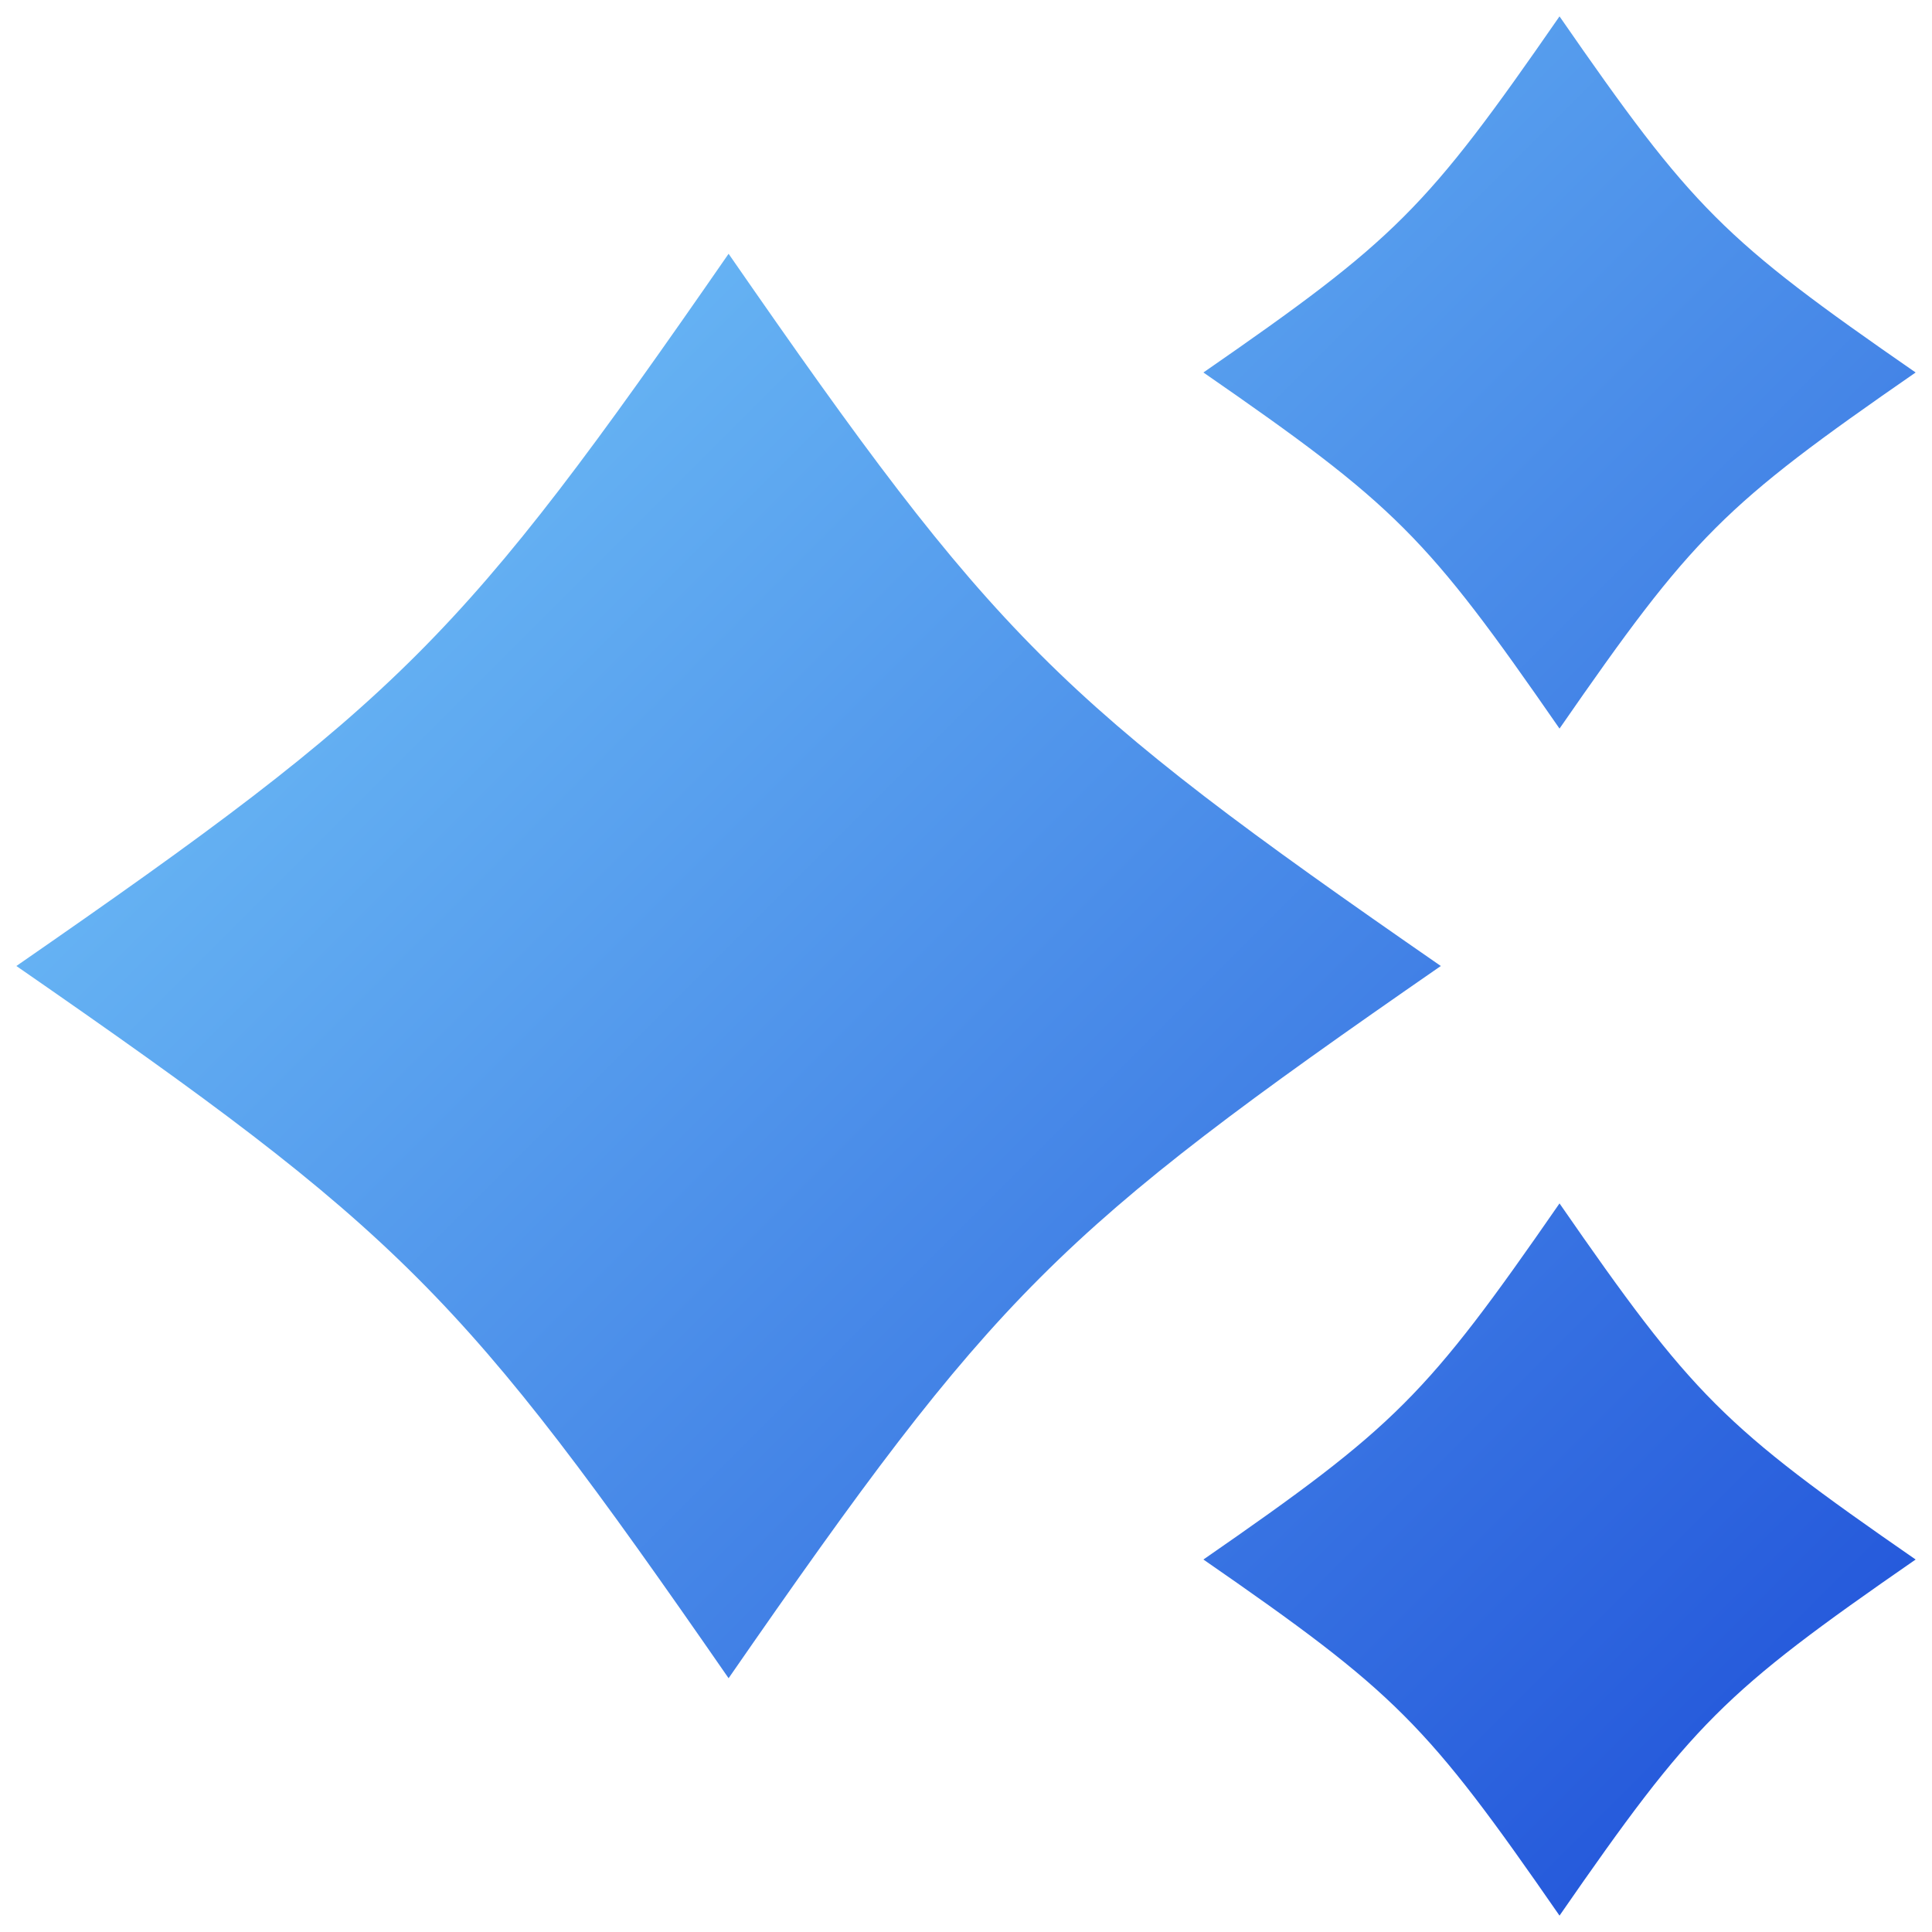
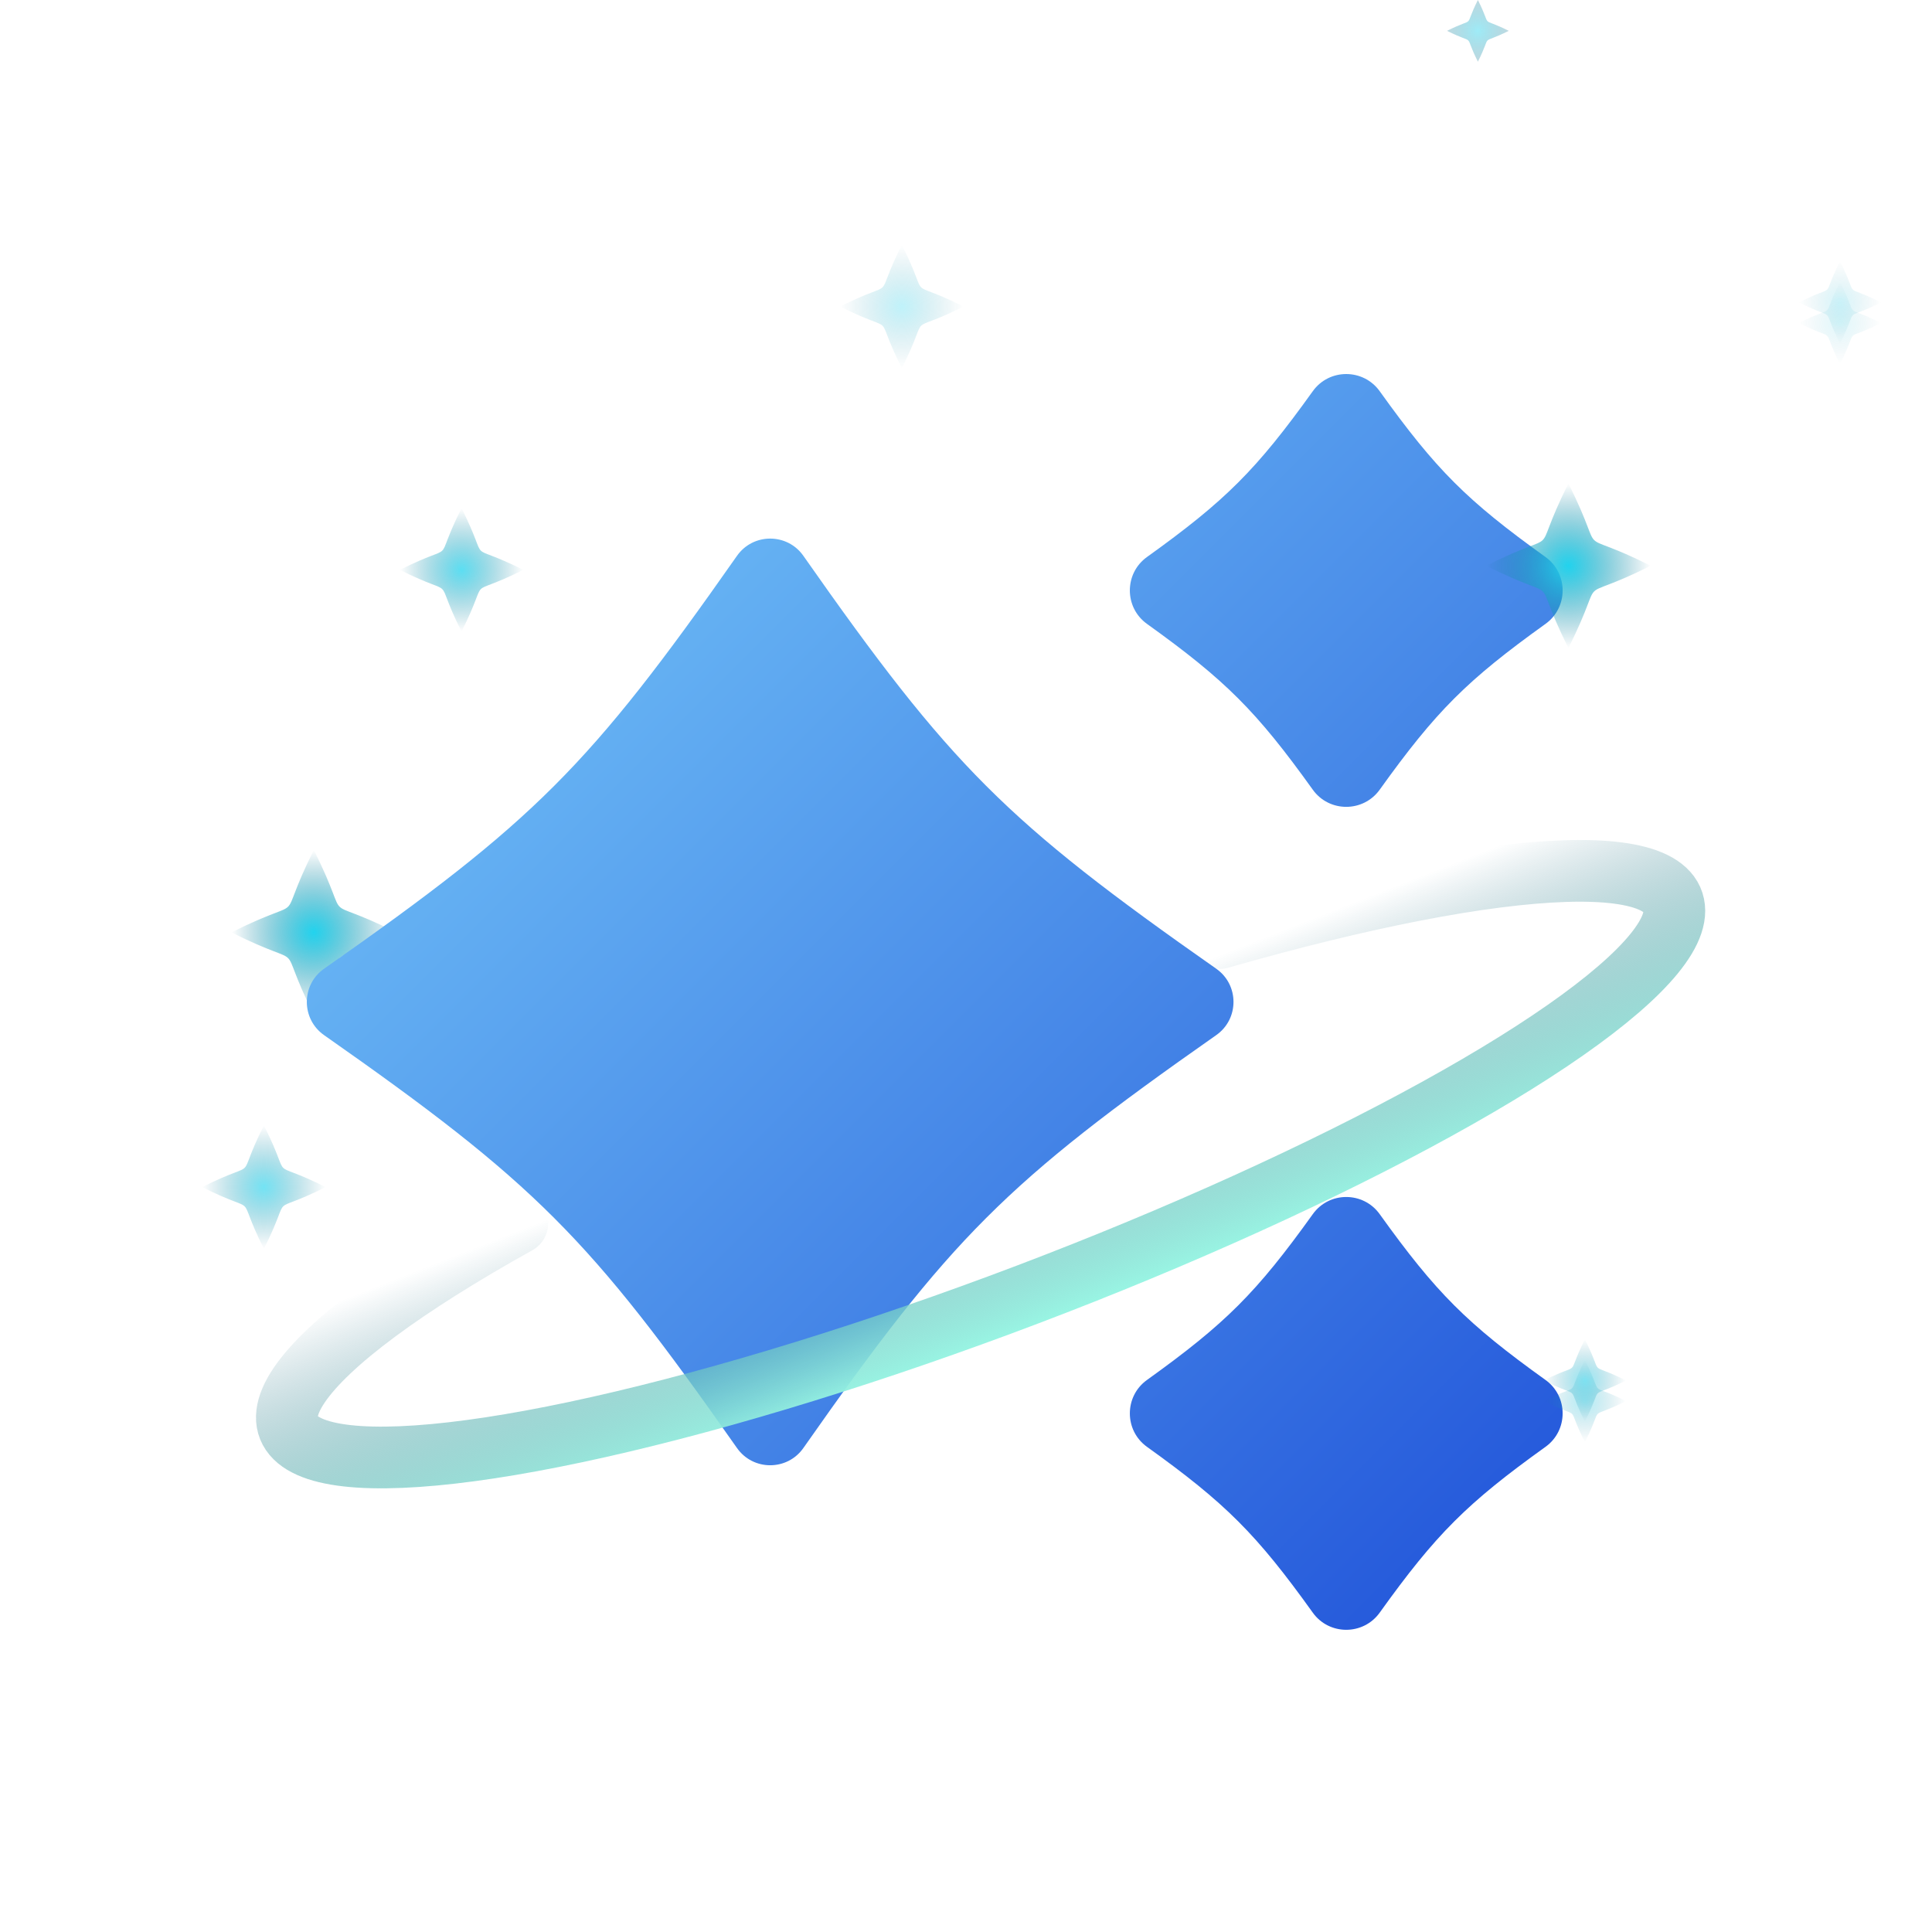
- <svg xmlns="http://www.w3.org/2000/svg" width="59" height="59" viewBox="0 0 59 59" fill="none">
-   <path d="M0.5 29.5C12.282 21.344 14.094 19.531 22.25 7.75C30.407 19.531 32.219 21.344 44 29.5C32.219 37.656 30.407 39.469 22.25 51.25C14.094 39.469 12.282 37.656 0.5 29.5Z" fill="url(#paint0_linear_1_153)" />
-   <path d="M36.75 47.625C42.641 43.547 43.547 42.641 47.625 36.75C51.704 42.641 52.61 43.547 58.5 47.625C52.61 51.703 51.704 52.609 47.625 58.5C43.547 52.609 42.641 51.703 36.75 47.625Z" fill="url(#paint1_linear_1_153)" />
-   <path d="M36.75 11.375C42.641 7.297 43.547 6.391 47.625 0.5C51.704 6.391 52.61 7.297 58.5 11.375C52.61 15.453 51.704 16.359 47.625 22.25C43.547 16.359 42.641 15.453 36.75 11.375Z" fill="url(#paint2_linear_1_153)" />
+ <svg xmlns="http://www.w3.org/2000/svg" width="48" height="48" viewBox="0 0 48 48" fill="none">
+   <path d="M5.75 23.165C7.797 22.142 6.774 23.165 7.797 21.118C8.821 23.165 7.797 22.142 9.845 23.165C7.797 24.189 8.821 23.165 7.797 25.213C6.774 23.165 7.797 24.189 5.75 23.165Z" fill="url(#paint0_diamond_2_43)" />
+   <path d="M9.934 14.158C11.467 13.392 10.7 14.158 11.467 12.625C12.234 14.158 11.467 13.392 13.001 14.158C11.467 14.925 12.234 14.158 11.467 15.692C10.7 14.158 11.467 14.925 9.934 14.158Z" fill="url(#paint1_diamond_2_43)" fill-opacity="0.74" />
+   <path d="M20.872 7.616C22.406 6.849 21.639 7.616 22.406 6.082C23.172 7.616 22.406 6.849 23.939 7.616C22.406 8.382 23.172 7.616 22.406 9.149C21.639 7.616 22.406 8.382 20.872 7.616Z" fill="url(#paint2_diamond_2_43)" fill-opacity="0.78" />
+   <path d="M35.951 0.766C36.718 0.383 36.335 0.766 36.718 -0.001C37.101 0.766 36.718 0.383 37.485 0.766C36.718 1.149 37.101 0.766 36.718 1.533C36.335 0.766 36.718 1.149 35.951 0.766Z" fill="url(#paint3_diamond_2_43)" />
+   <path d="M8.052 25.718C7.48 25.317 7.48 24.468 8.052 24.067C13.28 20.404 14.646 19.038 18.309 13.811C18.71 13.238 19.559 13.238 19.96 13.81C23.623 19.038 24.99 20.404 30.216 24.067C30.789 24.468 30.789 25.317 30.216 25.718C24.99 29.381 23.623 30.748 19.96 35.975C19.559 36.547 18.71 36.547 18.309 35.974C14.646 30.748 13.28 29.381 8.052 25.718Z" fill="url(#paint4_linear_2_43)" />
+   <path d="M28.496 35.946C27.929 35.539 27.929 34.692 28.496 34.285C30.45 32.883 31.215 32.119 32.616 30.165C33.023 29.597 33.87 29.597 34.278 30.165C35.679 32.119 36.444 32.883 38.398 34.285C38.965 34.692 38.965 35.539 38.398 35.946C36.444 37.348 35.679 38.112 34.278 40.066C33.87 40.634 33.023 40.634 32.616 40.066C31.215 38.112 30.45 37.348 28.496 35.946Z" fill="url(#paint5_linear_2_43)" />
+   <path d="M28.496 15.5C27.929 15.093 27.929 14.246 28.496 13.839C30.45 12.437 31.215 11.673 32.616 9.719C33.023 9.151 33.87 9.151 34.278 9.719C35.679 11.673 36.444 12.437 38.398 13.839C38.965 14.246 38.965 15.093 38.398 15.5C36.444 16.902 35.679 17.666 34.278 19.62C33.87 20.188 33.023 20.188 32.616 19.62C31.215 17.666 30.45 16.902 28.496 15.5Z" fill="url(#paint6_linear_2_43)" />
+   <path d="M36.922 14.056C38.967 13.034 37.945 14.056 38.967 12.011C39.989 14.056 38.967 13.034 41.012 14.056C38.967 15.078 39.989 14.056 38.967 16.101C37.945 14.056 38.967 15.078 36.922 14.056Z" fill="url(#paint7_diamond_2_43)" />
+   <path d="M38.354 34.809C39.376 34.298 38.865 34.809 39.376 33.787C39.887 34.809 39.376 34.298 40.398 34.809C39.376 35.32 39.887 34.809 39.376 35.831C38.865 34.809 39.376 35.32 38.354 34.809Z" fill="url(#paint8_diamond_2_43)" fill-opacity="0.5" />
+   <path d="M44.692 8.025C45.714 7.513 45.203 8.025 45.714 7.002C46.225 8.025 45.714 7.513 46.737 8.025C45.714 8.536 46.225 8.025 45.714 9.047C45.203 8.025 45.714 8.536 44.692 8.025Z" fill="url(#paint9_diamond_2_43)" fill-opacity="0.5" />
+   <path d="M38.354 34.298C39.376 33.787 38.865 34.298 39.376 33.275C39.887 34.298 39.376 33.787 40.398 34.298C39.376 34.809 39.887 34.298 39.376 35.32C38.865 34.298 39.376 34.809 38.354 34.298Z" fill="url(#paint10_diamond_2_43)" fill-opacity="0.7" />
+   <path d="M44.692 7.513C45.714 7.002 45.203 7.513 45.714 6.491C46.225 7.513 45.714 7.002 46.737 7.513C45.714 8.025 46.225 7.513 45.714 8.536C45.203 7.513 45.714 8.025 44.692 7.513Z" fill="url(#paint11_diamond_2_43)" fill-opacity="0.5" />
+   <path d="M30.303 23.306C33.84 22.291 36.854 21.707 38.884 21.642C40.914 21.577 41.848 22.036 41.542 22.948C41.237 23.859 39.71 25.174 37.194 26.69C34.679 28.206 31.313 29.841 27.613 31.344C23.913 32.846 20.082 34.134 16.706 35.01C13.33 35.886 10.596 36.302 8.922 36.194C7.248 36.086 6.725 35.46 7.435 34.412C8.145 33.365 10.048 31.953 12.853 30.392" stroke="url(#paint12_linear_2_43)" stroke-width="1.533" stroke-linecap="round" />
+   <path d="M5.022 29.493C6.557 28.726 5.79 29.493 6.557 27.959C7.324 29.493 6.557 28.726 8.091 29.493C6.557 30.26 7.324 29.493 6.557 31.027C5.79 29.493 6.557 30.26 5.022 29.493Z" fill="url(#paint13_diamond_2_43)" fill-opacity="0.72" />
  <defs>
-     <linearGradient id="paint0_linear_1_153" x1="0.5" y1="0.5" x2="58.5" y2="58.5" gradientUnits="userSpaceOnUse">
+     <radialGradient id="paint0_diamond_2_43" cx="0" cy="0" r="1" gradientUnits="userSpaceOnUse" gradientTransform="translate(7.79743 23.1652) rotate(90) scale(2.04743)">
+       <stop stop-color="#22D3EE" />
+       <stop offset="1" stop-color="#0E7490" stop-opacity="0" />
+     </radialGradient>
+     <radialGradient id="paint1_diamond_2_43" cx="0" cy="0" r="1" gradientUnits="userSpaceOnUse" gradientTransform="translate(11.4671 14.1583) rotate(90) scale(1.53345)">
+       <stop stop-color="#22D3EE" />
+       <stop offset="1" stop-color="#0E7490" stop-opacity="0" />
+     </radialGradient>
+     <radialGradient id="paint2_diamond_2_43" cx="0" cy="0" r="1" gradientUnits="userSpaceOnUse" gradientTransform="translate(22.4057 7.61565) rotate(90) scale(1.53345)">
+       <stop stop-color="#22D3EE" stop-opacity="0.37" />
+       <stop offset="1" stop-color="#0E7490" stop-opacity="0" />
+     </radialGradient>
+     <radialGradient id="paint3_diamond_2_43" cx="0" cy="0" r="1" gradientUnits="userSpaceOnUse" gradientTransform="translate(36.718 0.766117) rotate(90) scale(0.766727)">
+       <stop stop-color="#22D3EE" stop-opacity="0.44" />
+       <stop offset="1" stop-color="#0E7490" stop-opacity="0.27" />
+     </radialGradient>
+     <linearGradient id="paint4_linear_2_43" x1="6.867" y1="8.536" x2="39.581" y2="41.249" gradientUnits="userSpaceOnUse">
      <stop stop-color="#7DD3FC" />
      <stop offset="1" stop-color="#1D4ED8" />
    </linearGradient>
-     <linearGradient id="paint1_linear_1_153" x1="0.5" y1="0.5" x2="58.5" y2="58.5" gradientUnits="userSpaceOnUse">
+     <linearGradient id="paint5_linear_2_43" x1="6.867" y1="8.536" x2="39.581" y2="41.249" gradientUnits="userSpaceOnUse">
      <stop stop-color="#7DD3FC" />
      <stop offset="1" stop-color="#1D4ED8" />
    </linearGradient>
-     <linearGradient id="paint2_linear_1_153" x1="0.5" y1="0.5" x2="58.5" y2="58.5" gradientUnits="userSpaceOnUse">
+     <linearGradient id="paint6_linear_2_43" x1="6.867" y1="8.536" x2="39.581" y2="41.249" gradientUnits="userSpaceOnUse">
      <stop stop-color="#7DD3FC" />
      <stop offset="1" stop-color="#1D4ED8" />
    </linearGradient>
+     <radialGradient id="paint7_diamond_2_43" cx="0" cy="0" r="1" gradientUnits="userSpaceOnUse" gradientTransform="translate(38.9671 14.0561) rotate(90) scale(2.04461)">
+       <stop stop-color="#22D3EE" />
+       <stop offset="1" stop-color="#0E7490" stop-opacity="0" />
+     </radialGradient>
+     <radialGradient id="paint8_diamond_2_43" cx="0" cy="0" r="1" gradientUnits="userSpaceOnUse" gradientTransform="translate(39.376 34.8089) rotate(90) scale(1.0223)">
+       <stop stop-color="#22D3EE" stop-opacity="0.7" />
+       <stop offset="1" stop-color="#0E7490" stop-opacity="0" />
+     </radialGradient>
+     <radialGradient id="paint9_diamond_2_43" cx="0" cy="0" r="1" gradientUnits="userSpaceOnUse" gradientTransform="translate(45.7143 8.02455) rotate(90) scale(1.0223)">
+       <stop stop-color="#22D3EE" stop-opacity="0.28" />
+       <stop offset="1" stop-color="#0E7490" stop-opacity="0" />
+     </radialGradient>
+     <radialGradient id="paint10_diamond_2_43" cx="0" cy="0" r="1" gradientUnits="userSpaceOnUse" gradientTransform="translate(39.376 34.2977) rotate(90) scale(1.0223)">
+       <stop stop-color="#22D3EE" stop-opacity="0.7" />
+       <stop offset="1" stop-color="#0E7490" stop-opacity="0" />
+     </radialGradient>
+     <radialGradient id="paint11_diamond_2_43" cx="0" cy="0" r="1" gradientUnits="userSpaceOnUse" gradientTransform="translate(45.7143 7.51339) rotate(90) scale(1.0223)">
+       <stop stop-color="#22D3EE" stop-opacity="0.37" />
+       <stop offset="1" stop-color="#0E7490" stop-opacity="0" />
+     </radialGradient>
+     <linearGradient id="paint12_linear_2_43" x1="21.69" y1="19.781" x2="27.313" y2="34.093" gradientUnits="userSpaceOnUse">
+       <stop stop-color="#155E75" stop-opacity="0" />
+       <stop offset="0.444" stop-color="#155E75" stop-opacity="0" />
+       <stop offset="0.895" stop-color="#99F6E4" />
+       <stop offset="1" stop-color="#99F6E4" />
+     </linearGradient>
+     <radialGradient id="paint13_diamond_2_43" cx="0" cy="0" r="1" gradientUnits="userSpaceOnUse" gradientTransform="translate(6.55661 29.4929) rotate(90) scale(1.53416)">
+       <stop stop-color="#22D3EE" stop-opacity="0.88" />
+       <stop offset="1" stop-color="#0E7490" stop-opacity="0" />
+     </radialGradient>
  </defs>
</svg>
